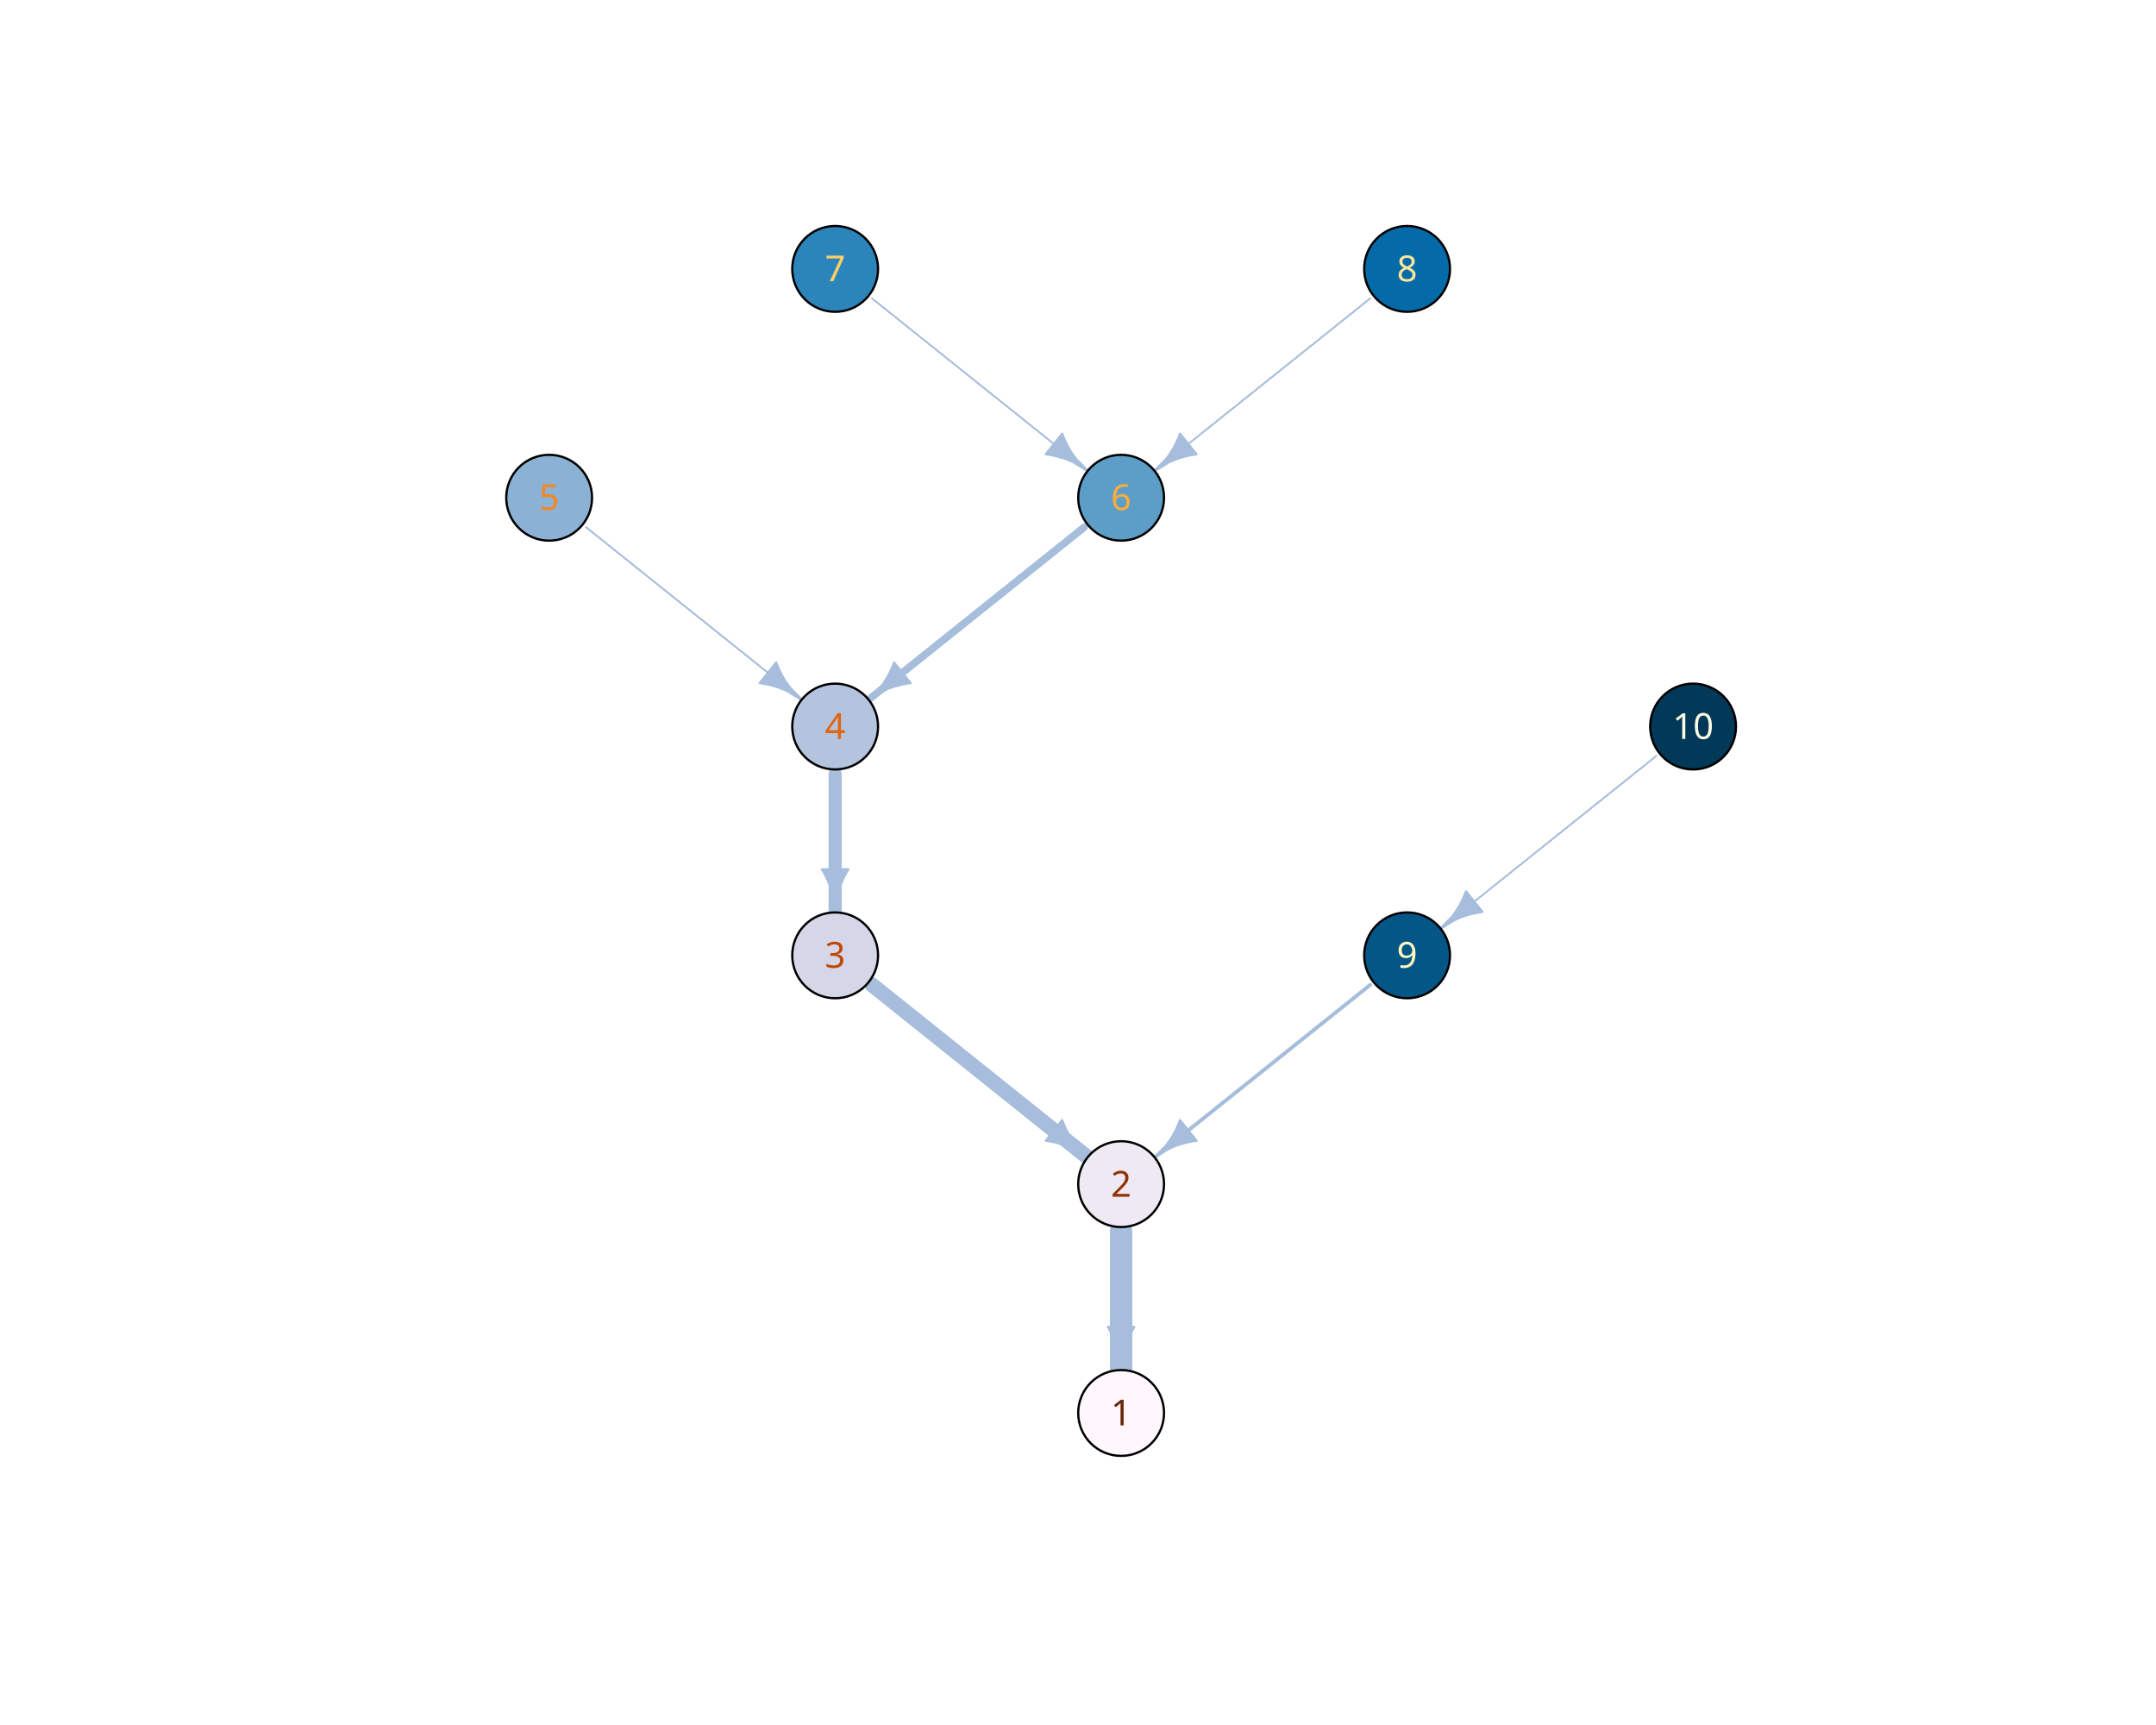
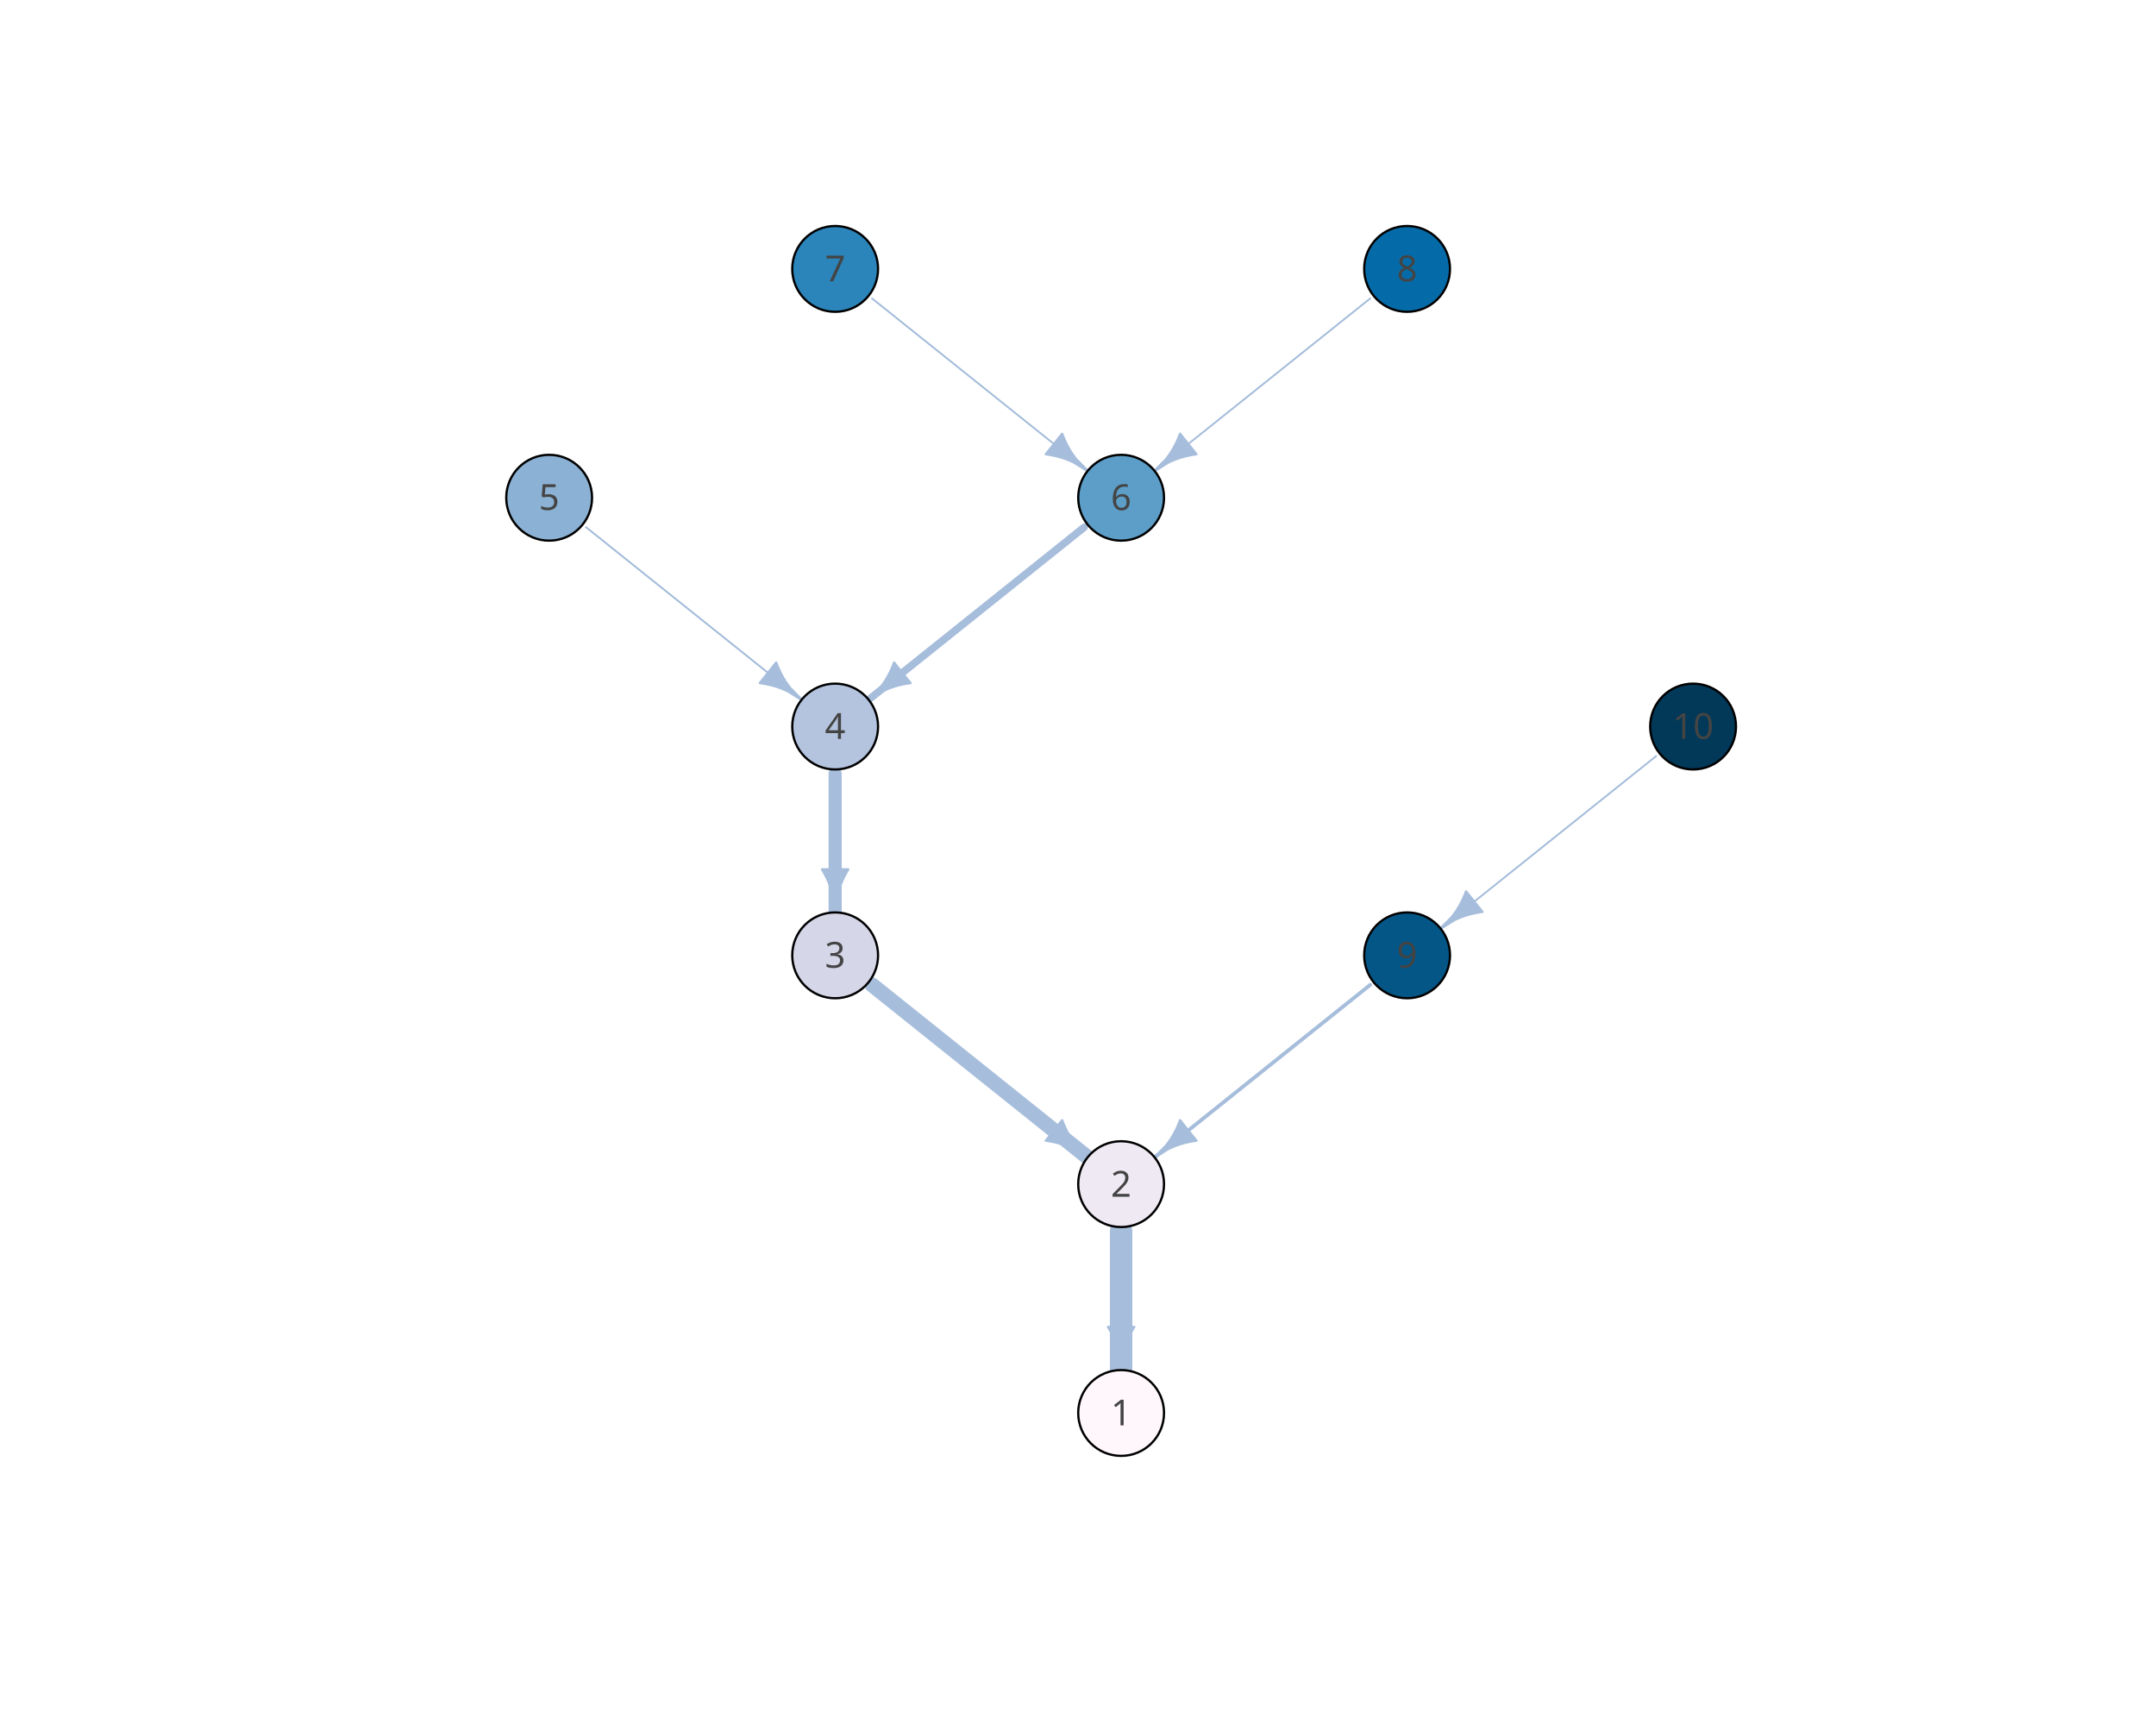
<svg xmlns="http://www.w3.org/2000/svg" class="svglite" data-engine-version="2.0" width="720.00pt" height="576.00pt" viewBox="0 0 720.00 576.00">
  <defs>
    <style type="text/css">
    .svglite line, .svglite polyline, .svglite polygon, .svglite path, .svglite rect, .svglite circle {
      fill: none;
      stroke: #000000;
      stroke-linecap: round;
      stroke-linejoin: round;
      stroke-miterlimit: 10.00;
    }
  </style>
  </defs>
  <rect width="100%" height="100%" style="stroke: none; fill: #FFFFFF;" />
  <defs>
    <clipPath id="cpMC4wMHw3MjAuMDB8MC4wMHw1NzYuMDA=">
      <rect x="0.00" y="0.00" width="720.00" height="576.00" />
    </clipPath>
  </defs>
  <g clip-path="url(#cpMC4wMHw3MjAuMDB8MC4wMHw1NzYuMDA=)">
</g>
  <defs>
    <clipPath id="cpNTkuMDR8Njg5Ljc2fDU5LjA0fDUwMi41Ng==">
      <rect x="59.04" y="59.04" width="630.72" height="443.52" />
    </clipPath>
  </defs>
  <g clip-path="url(#cpNTkuMDR8Njg5Ljc2fDU5LjA0fDUwMi41Ng==)">
    <line x1="374.40" y1="411.17" x2="374.40" y2="457.48" style="stroke-width: 7.50; stroke: #A6BDDB;" />
    <line x1="291.21" y1="328.85" x2="363.21" y2="386.46" style="stroke-width: 5.00; stroke: #A6BDDB;" />
    <line x1="278.90" y1="258.36" x2="278.90" y2="304.68" style="stroke-width: 4.38; stroke: #A6BDDB;" />
    <line x1="195.70" y1="176.04" x2="267.71" y2="233.65" style="stroke-width: 0.62; stroke: #A6BDDB;" />
    <line x1="362.09" y1="176.04" x2="290.08" y2="233.65" style="stroke-width: 2.50; stroke: #A6BDDB;" />
    <line x1="291.21" y1="99.64" x2="363.21" y2="157.25" style="stroke-width: 0.62; stroke: #A6BDDB;" />
    <line x1="457.59" y1="99.64" x2="385.59" y2="157.25" style="stroke-width: 0.62; stroke: #A6BDDB;" />
    <line x1="457.59" y1="328.85" x2="385.59" y2="386.46" style="stroke-width: 1.25; stroke: #A6BDDB;" />
    <line x1="553.10" y1="252.45" x2="481.09" y2="310.05" style="stroke-width: 0.62; stroke: #A6BDDB;" />
    <polygon points="370.01,443.08 370.63,444.15 371.24,445.31 371.86,446.60 372.48,448.06 373.09,449.79 373.71,452.04 374.33,457.48 374.47,457.48 375.09,452.04 375.71,449.79 376.32,448.06 376.94,446.60 377.56,445.31 378.17,444.15 378.79,443.08 " style="stroke-width: 0.75; stroke: #A6BDDB; fill: #A6BDDB;" />
    <polygon points="349.23,380.89 350.45,381.07 351.74,381.32 353.13,381.64 354.65,382.07 356.39,382.67 358.53,383.59 363.17,386.51 363.26,386.40 359.39,382.52 358.02,380.63 357.05,379.06 356.30,377.67 355.68,376.39 355.16,375.18 354.71,374.03 " style="stroke-width: 0.75; stroke: #A6BDDB; fill: #A6BDDB;" />
    <polygon points="274.50,290.28 275.12,291.34 275.74,292.51 276.36,293.79 276.97,295.25 277.59,296.98 278.21,299.23 278.82,304.68 278.97,304.68 279.59,299.23 280.20,296.98 280.82,295.25 281.44,293.79 282.05,292.51 282.67,291.34 283.29,290.28 " style="stroke-width: 0.75; stroke: #A6BDDB; fill: #A6BDDB;" />
    <polygon points="253.72,228.08 254.94,228.27 256.23,228.51 257.62,228.83 259.15,229.26 260.88,229.86 263.03,230.79 267.66,233.71 267.75,233.59 263.89,229.71 262.52,227.82 261.55,226.26 260.80,224.87 260.18,223.58 259.66,222.37 259.21,221.22 " style="stroke-width: 0.75; stroke: #A6BDDB; fill: #A6BDDB;" />
    <polygon points="298.58,221.22 298.13,222.37 297.61,223.58 297.00,224.87 296.24,226.26 295.28,227.82 293.90,229.71 290.04,233.59 290.13,233.71 294.76,230.79 296.91,229.86 298.65,229.26 300.17,228.83 301.56,228.51 302.85,228.27 304.07,228.08 " style="stroke-width: 0.75; stroke: #A6BDDB; fill: #A6BDDB;" />
    <polygon points="349.23,151.68 350.45,151.87 351.74,152.11 353.13,152.43 354.65,152.86 356.39,153.46 358.53,154.38 363.17,157.30 363.26,157.19 359.39,153.31 358.02,151.42 357.05,149.86 356.30,148.46 355.68,147.18 355.16,145.97 354.71,144.82 " style="stroke-width: 0.75; stroke: #A6BDDB; fill: #A6BDDB;" />
    <polygon points="394.09,144.82 393.64,145.97 393.12,147.18 392.50,148.46 391.75,149.86 390.78,151.42 389.41,153.31 385.54,157.19 385.63,157.30 390.27,154.38 392.41,153.46 394.15,152.86 395.67,152.43 397.06,152.11 398.35,151.87 399.57,151.68 " style="stroke-width: 0.75; stroke: #A6BDDB; fill: #A6BDDB;" />
    <polygon points="394.09,374.03 393.64,375.18 393.12,376.39 392.50,377.67 391.75,379.06 390.78,380.63 389.41,382.52 385.54,386.40 385.63,386.51 390.27,383.59 392.41,382.67 394.15,382.07 395.67,381.64 397.06,381.32 398.35,381.07 399.57,380.89 " style="stroke-width: 0.75; stroke: #A6BDDB; fill: #A6BDDB;" />
    <polygon points="489.59,297.63 489.14,298.78 488.62,299.98 488.00,301.27 487.25,302.66 486.28,304.22 484.91,306.11 481.05,310.00 481.14,310.11 485.77,307.19 487.92,306.26 489.65,305.67 491.18,305.24 492.57,304.92 493.86,304.67 495.08,304.49 " style="stroke-width: 0.75; stroke: #A6BDDB; fill: #A6BDDB;" />
    <circle cx="374.40" cy="471.81" r="14.33" style="stroke-width: 0.75; fill: #FFF7FB;" />
    <circle cx="374.40" cy="395.40" r="14.33" style="stroke-width: 0.75; fill: #EEE9F3;" />
    <circle cx="278.90" cy="319.00" r="14.33" style="stroke-width: 0.75; fill: #D6D6E9;" />
    <circle cx="278.90" cy="242.60" r="14.33" style="stroke-width: 0.75; fill: #B4C4DF;" />
    <circle cx="183.39" cy="166.20" r="14.33" style="stroke-width: 0.75; fill: #8BB2D4;" />
    <circle cx="374.40" cy="166.20" r="14.33" style="stroke-width: 0.75; fill: #5C9EC8;" />
    <circle cx="278.90" cy="89.79" r="14.33" style="stroke-width: 0.75; fill: #2B85BB;" />
    <circle cx="469.90" cy="89.79" r="14.33" style="stroke-width: 0.75; fill: #056BA8;" />
    <circle cx="469.90" cy="319.00" r="14.33" style="stroke-width: 0.75; fill: #045687;" />
    <circle cx="565.41" cy="242.60" r="14.33" style="stroke-width: 0.75; fill: #023858;" />
  </g>
  <g clip-path="url(#cpMC4wMHw3MjAuMDB8MC4wMHw1NzYuMDA=)">
-     <text x="374.40" y="475.94" text-anchor="middle" style="font-size: 12.00px; fill: #662506; font-family: sans;" textLength="6.67px" lengthAdjust="spacingAndGlyphs">1</text>
-     <text x="374.40" y="399.60" text-anchor="middle" style="font-size: 12.00px; fill: #933205; font-family: sans;" textLength="6.67px" lengthAdjust="spacingAndGlyphs">2</text>
-     <text x="278.90" y="323.13" text-anchor="middle" style="font-size: 12.00px; fill: #C04703; font-family: sans;" textLength="6.67px" lengthAdjust="spacingAndGlyphs">3</text>
-     <text x="278.90" y="246.73" text-anchor="middle" style="font-size: 12.00px; fill: #E1640E; font-family: sans;" textLength="6.67px" lengthAdjust="spacingAndGlyphs">4</text>
-     <text x="183.39" y="170.27" text-anchor="middle" style="font-size: 12.00px; fill: #F68720; font-family: sans;" textLength="6.67px" lengthAdjust="spacingAndGlyphs">5</text>
-     <text x="374.40" y="170.33" text-anchor="middle" style="font-size: 12.00px; fill: #FFAC3A; font-family: sans;" textLength="6.67px" lengthAdjust="spacingAndGlyphs">6</text>
-     <text x="278.90" y="93.92" text-anchor="middle" style="font-size: 12.00px; fill: #FFCE66; font-family: sans;" textLength="6.67px" lengthAdjust="spacingAndGlyphs">7</text>
-     <text x="469.90" y="93.93" text-anchor="middle" style="font-size: 12.00px; fill: #FEE79B; font-family: sans;" textLength="6.67px" lengthAdjust="spacingAndGlyphs">8</text>
-     <text x="469.90" y="323.13" text-anchor="middle" style="font-size: 12.00px; fill: #FFF8C1; font-family: sans;" textLength="6.67px" lengthAdjust="spacingAndGlyphs">9</text>
-     <text x="565.41" y="246.73" text-anchor="middle" style="font-size: 12.00px; fill: #FFFFE5; font-family: sans;" textLength="13.35px" lengthAdjust="spacingAndGlyphs">10</text>
+     <text x="374.40" y="475.94" text-anchor="middle" style="font-size: 12.00px; fill: #444444; font-family: sans;" textLength="6.67px" lengthAdjust="spacingAndGlyphs">1</text>
+     <text x="374.40" y="399.60" text-anchor="middle" style="font-size: 12.00px; fill: #444444; font-family: sans;" textLength="6.67px" lengthAdjust="spacingAndGlyphs">2</text>
+     <text x="278.90" y="323.13" text-anchor="middle" style="font-size: 12.00px; fill: #444444; font-family: sans;" textLength="6.67px" lengthAdjust="spacingAndGlyphs">3</text>
+     <text x="278.90" y="246.73" text-anchor="middle" style="font-size: 12.00px; fill: #444444; font-family: sans;" textLength="6.67px" lengthAdjust="spacingAndGlyphs">4</text>
+     <text x="183.39" y="170.27" text-anchor="middle" style="font-size: 12.00px; fill: #444444; font-family: sans;" textLength="6.67px" lengthAdjust="spacingAndGlyphs">5</text>
+     <text x="374.40" y="170.33" text-anchor="middle" style="font-size: 12.00px; fill: #444444; font-family: sans;" textLength="6.67px" lengthAdjust="spacingAndGlyphs">6</text>
+     <text x="278.90" y="93.92" text-anchor="middle" style="font-size: 12.00px; fill: #444444; font-family: sans;" textLength="6.67px" lengthAdjust="spacingAndGlyphs">7</text>
+     <text x="469.90" y="93.93" text-anchor="middle" style="font-size: 12.00px; fill: #444444; font-family: sans;" textLength="6.67px" lengthAdjust="spacingAndGlyphs">8</text>
+     <text x="469.90" y="323.13" text-anchor="middle" style="font-size: 12.00px; fill: #444444; font-family: sans;" textLength="6.67px" lengthAdjust="spacingAndGlyphs">9</text>
+     <text x="565.41" y="246.73" text-anchor="middle" style="font-size: 12.00px; fill: #444444; font-family: sans;" textLength="13.35px" lengthAdjust="spacingAndGlyphs">10</text>
  </g>
</svg>
